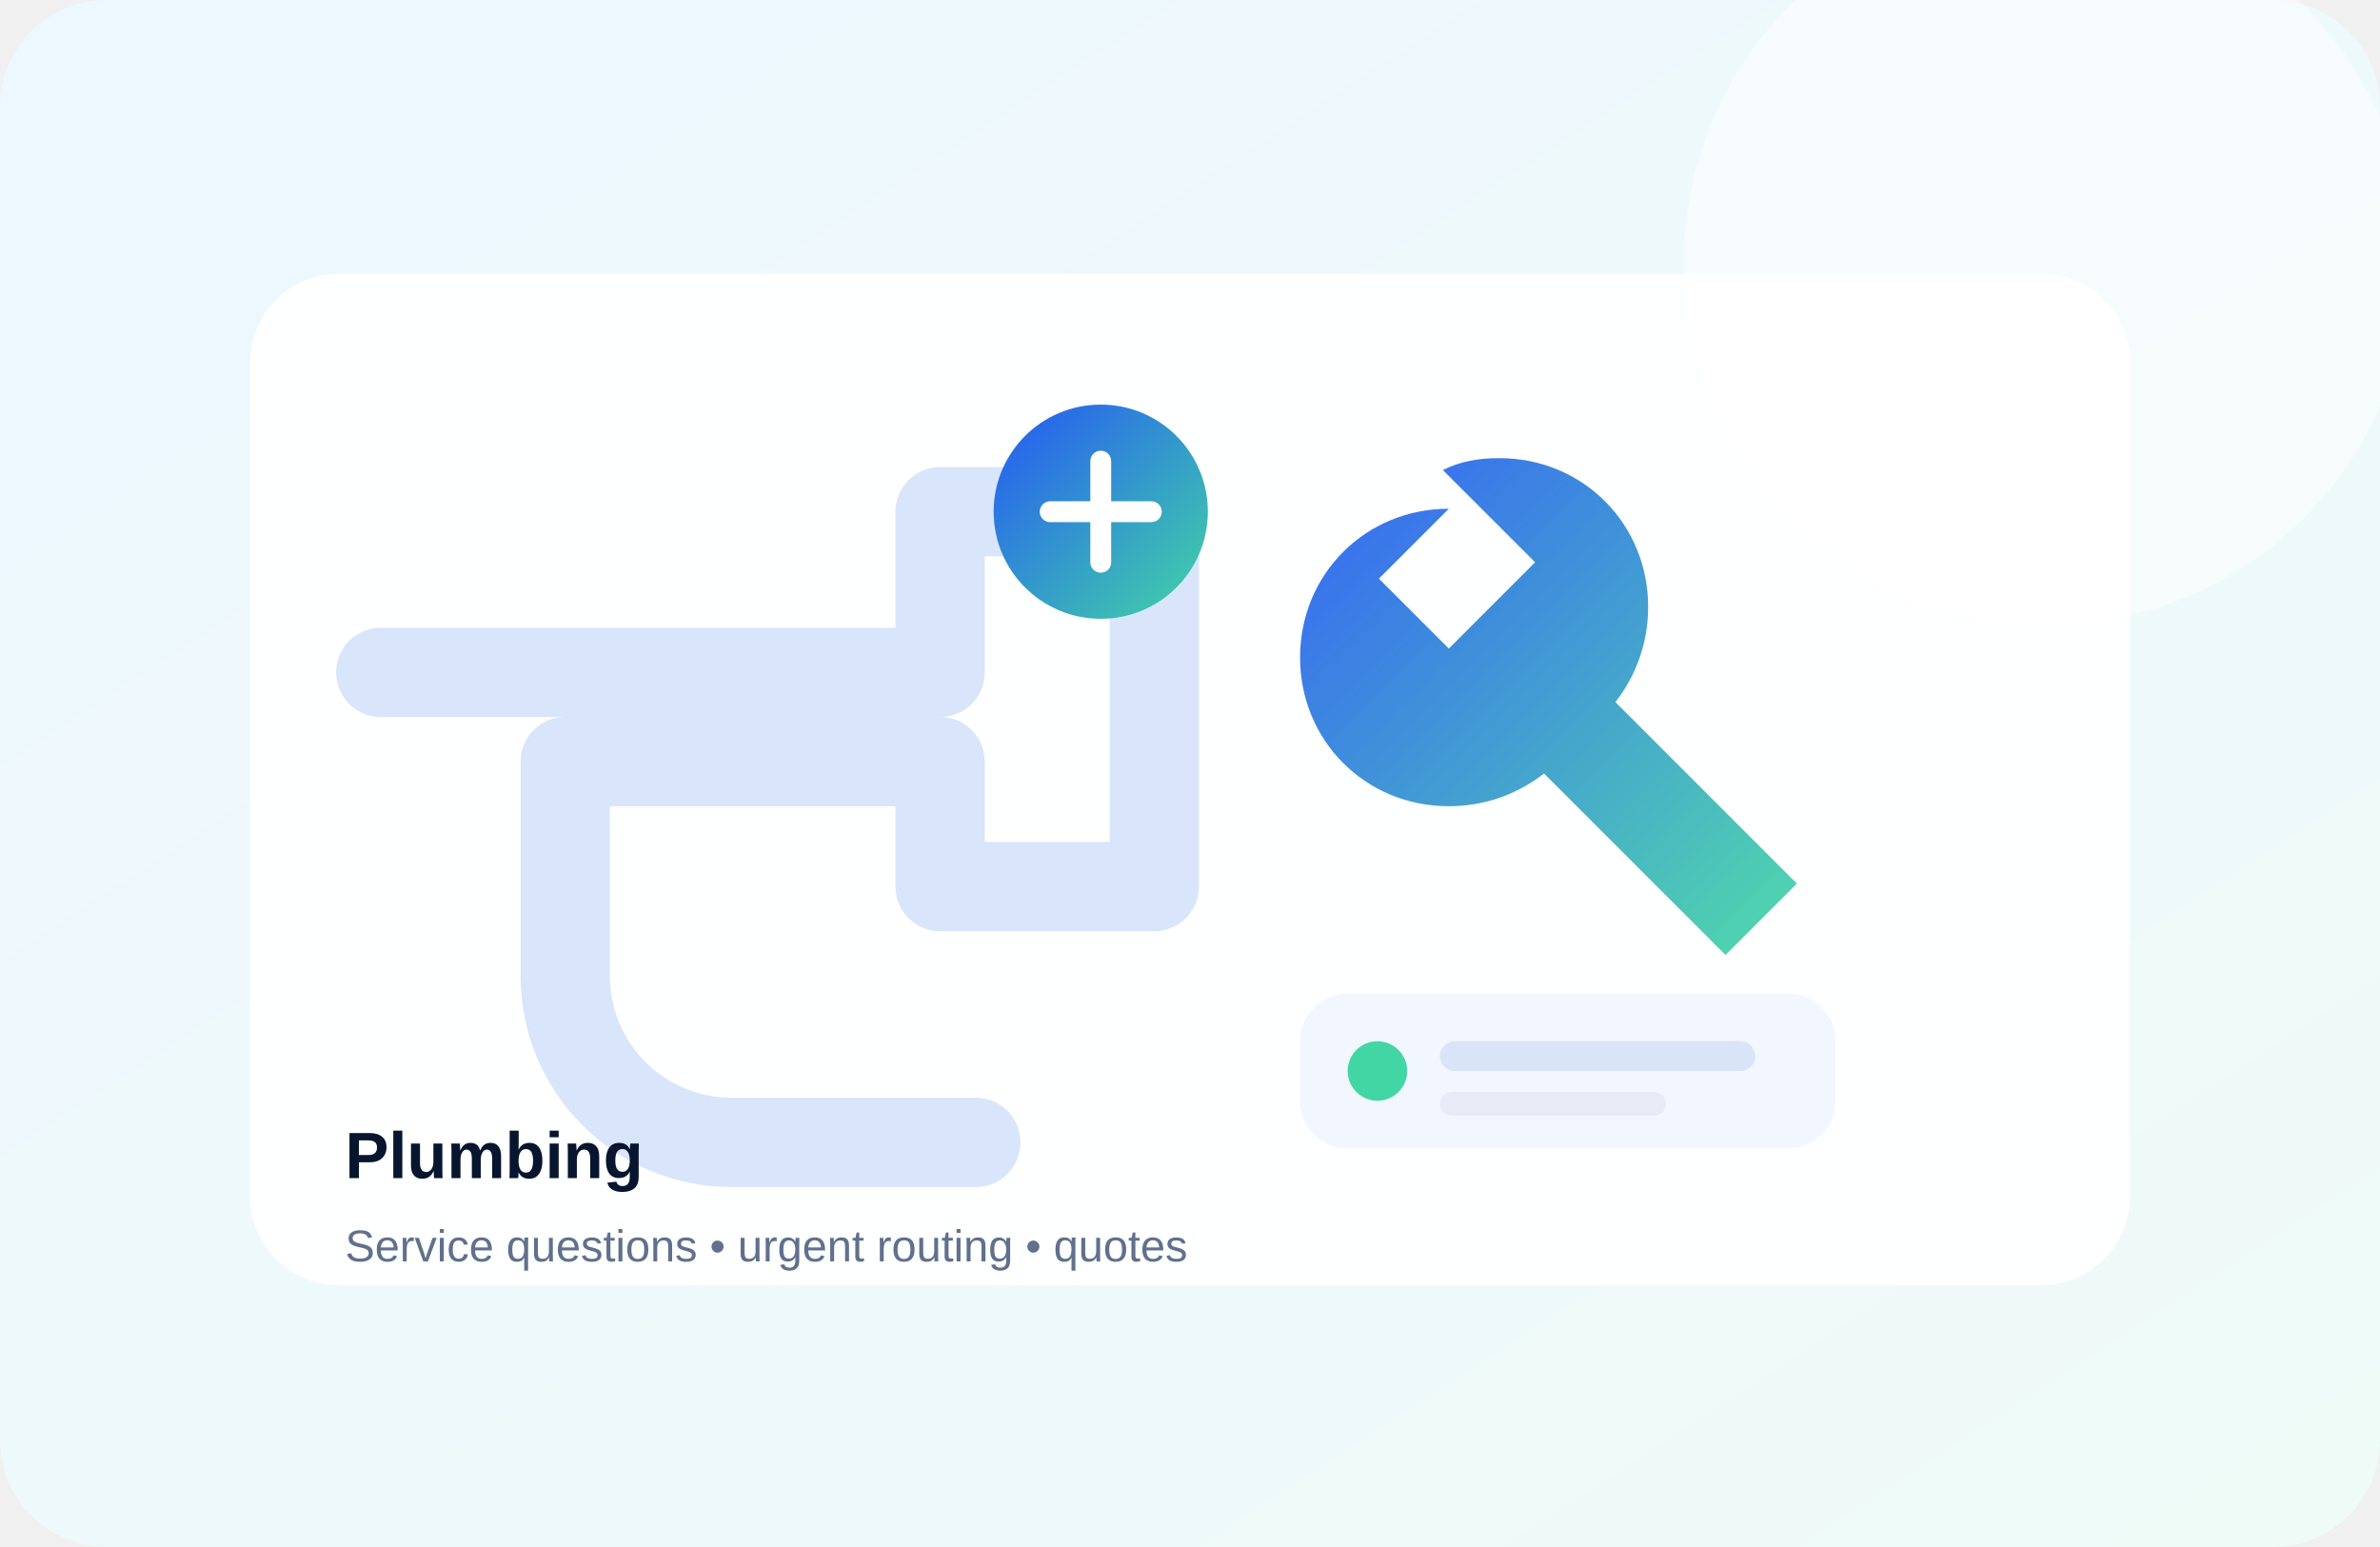
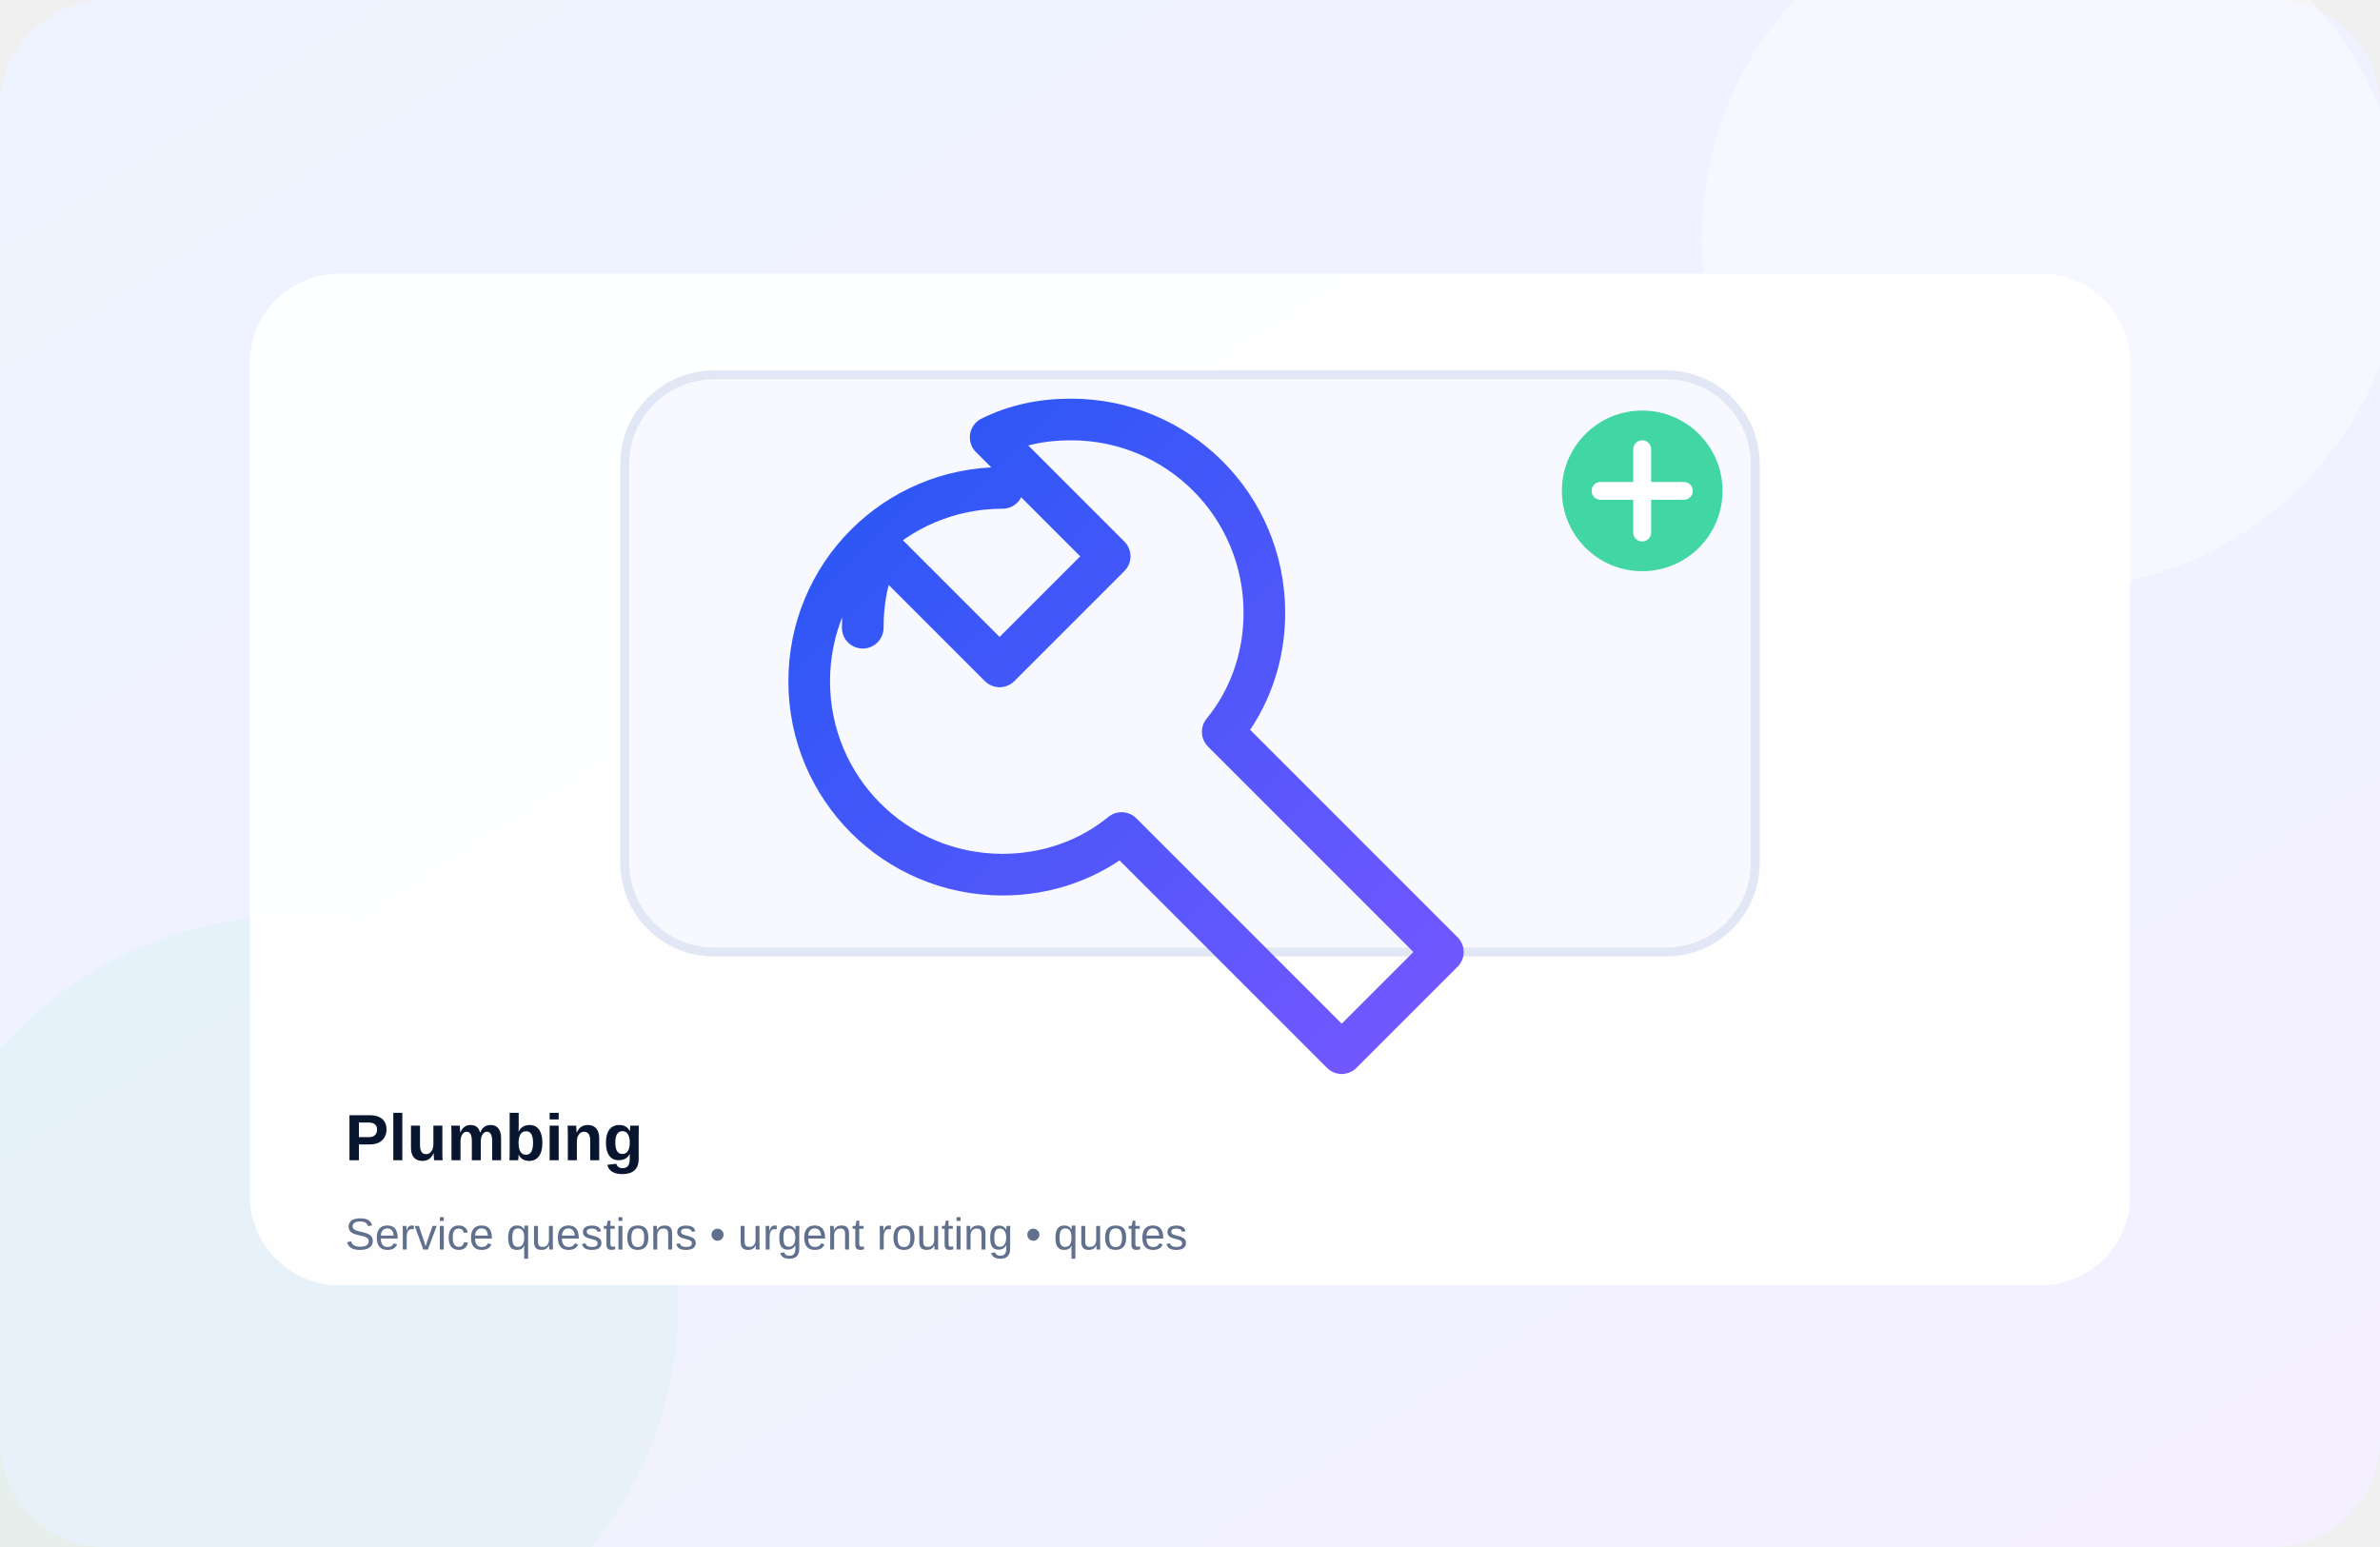
<svg xmlns="http://www.w3.org/2000/svg" viewBox="0 0 800 520" role="img" aria-labelledby="t d">
  <defs>
    <linearGradient id="bg" x1="0" y1="0" x2="1" y2="1">
-       <stop stop-color="#edf7ff" />
-       <stop offset="1" stop-color="#effbf7" />
+       <stop stop-color="#eef4ff" />
+       <stop offset="1" stop-color="#f4f0ff" />
    </linearGradient>
    <linearGradient id="g" x1="0" y1="0" x2="1" y2="1">
      <stop stop-color="#2457f5" />
-       <stop offset="1" stop-color="#42d6a4" />
+       <stop offset="1" stop-color="#7657ff" />
    </linearGradient>
  </defs>
  <rect width="800" height="520" rx="36" fill="url(#bg)" />
-   <circle cx="688" cy="88" r="122" fill="#fff" opacity=".48" />
-   <rect x="84" y="92" width="632" height="340" rx="30" fill="#fff" opacity=".95" />
-   <path d="M128 226h188v-54h72v126h-72v-42H190v72c0 31 25 56 56 56h82" fill="none" stroke="#d8e5fb" stroke-width="30" stroke-linecap="round" stroke-linejoin="round" />
-   <path d="M128 226h188" stroke="url(#g)" stroke-width="22" stroke-linecap="round" />
-   <circle cx="370" cy="172" r="36" fill="url(#g)" />
-   <path d="M353 172h34M370 155v34" stroke="#fff" stroke-width="7" stroke-linecap="round" />
-   <path d="M487 171c-28 0-50 22-50 50s22 50 50 50c12 0 23-4 32-11l61 61 24-24-61-61c7-9 11-20 11-32 0-28-22-50-50-50-7 0-13 1-19 4l31 31-29 29-31-31c-3 6-4 12-4 19" fill="url(#g)" opacity=".92" />
-   <rect x="437" y="334" width="180" height="52" rx="16" fill="#f1f6ff" />
-   <circle cx="463" cy="360" r="10" fill="#42d6a4" />
-   <rect x="484" y="350" width="106" height="10" rx="5" fill="#d9e4f8" />
-   <rect x="484" y="367" width="76" height="8" rx="4" fill="#e6ebf5" />
-   <text x="116" y="396" font-family="Arial,sans-serif" font-size="22" font-weight="700" fill="#07152f">Plumbing</text>
-   <text x="116" y="424" font-family="Arial,sans-serif" font-size="15" fill="#60708d">Service questions • urgent routing • quotes</text>
+   <circle cx="690" cy="80" r="118" fill="#fff" opacity=".42" />
+   <circle cx="98" cy="438" r="130" fill="#42d6a4" opacity=".06" />
+   <rect x="84" y="92" width="632" height="340" rx="30" fill="#fff" opacity=".96" />
+   <rect x="210" y="126" width="380" height="194" rx="30" fill="#f7f9ff" stroke="#e1e7f4" stroke-width="3" />
+   <path d="M337 164c-36 0-65 29-65 65s29 65 65 65c15 0 29-5 40-14l74 74 34-34-74-74c9-11 14-25 14-40 0-36-29-65-65-65-10 0-19 2-27 6l40 40-37 37-40-40c-4 8-6 17-6 27" fill="none" stroke="url(#g)" stroke-width="14" stroke-linecap="round" stroke-linejoin="round" />
+   <circle cx="552" cy="165" r="27" fill="#42d6a4" />
+   <path d="M552 151v28M538 165h28" stroke="#fff" stroke-width="6" stroke-linecap="round" />
+   <text x="116" y="390" font-family="Arial,sans-serif" font-size="22" font-weight="700" fill="#07152f">Plumbing</text>
+   <text x="116" y="420" font-family="Arial,sans-serif" font-size="15" fill="#60708d">Service questions • urgent routing • quotes</text>
</svg>
